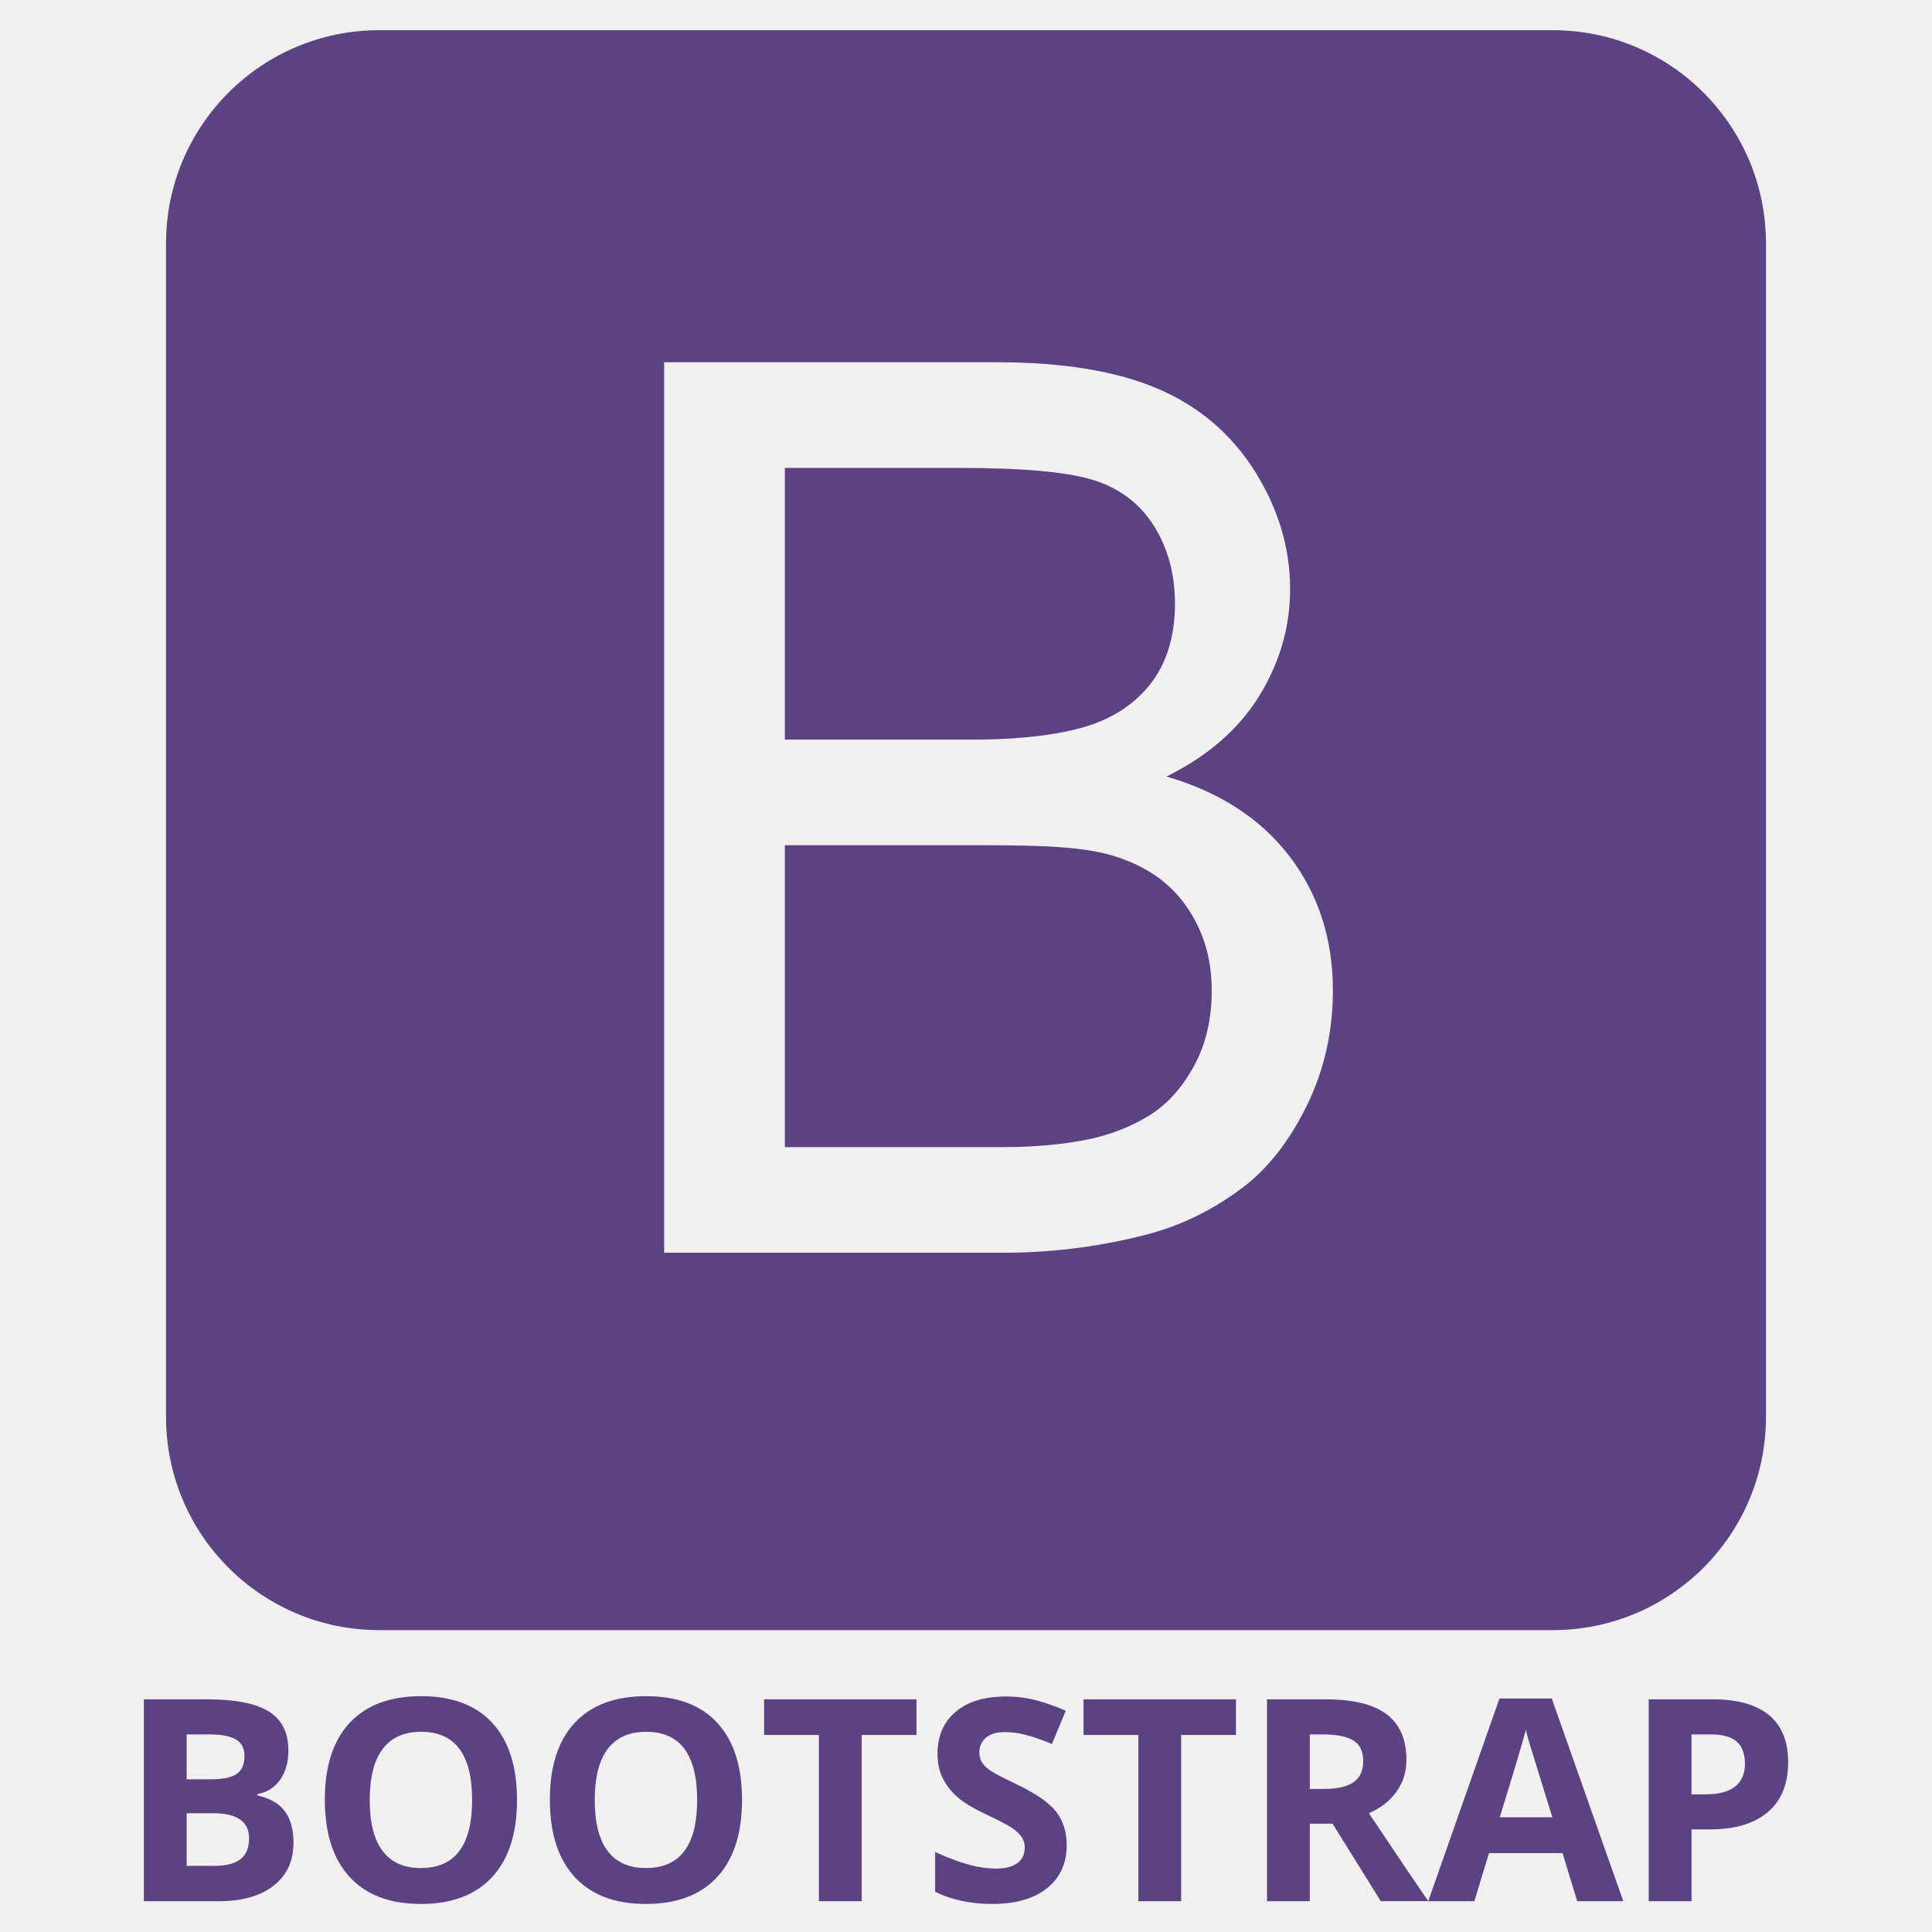
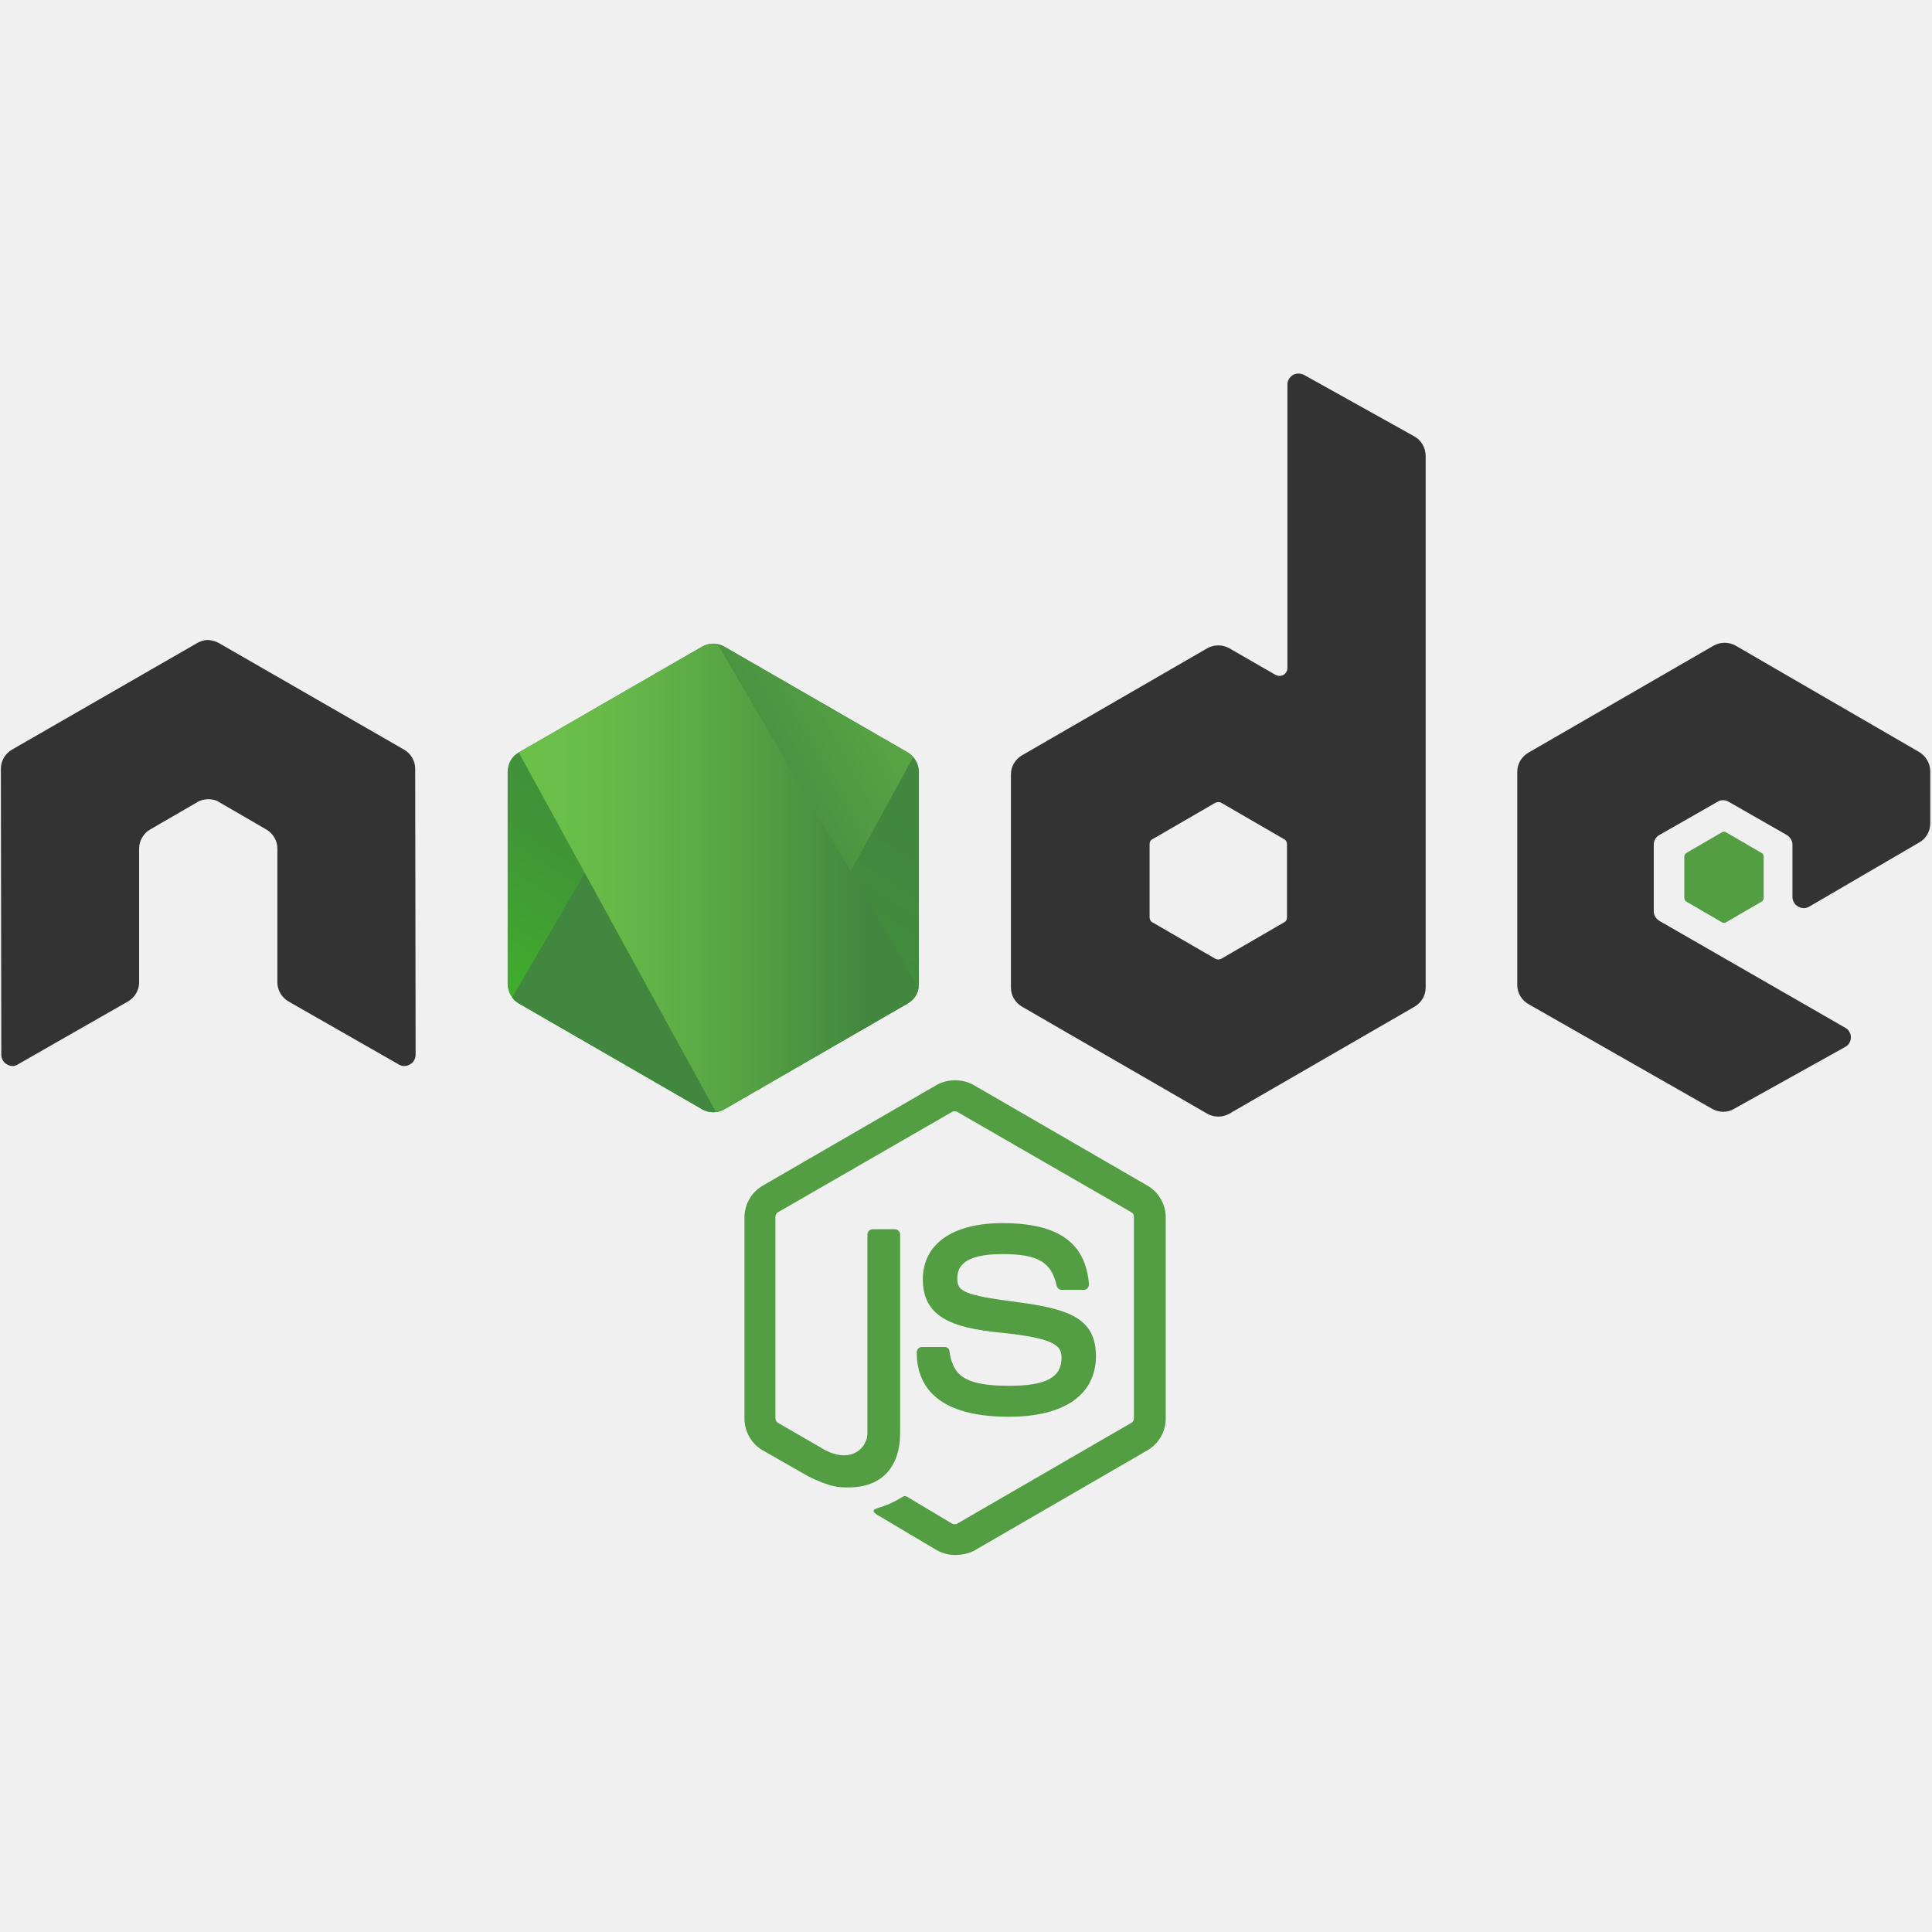
- <svg xmlns="http://www.w3.org/2000/svg" viewBox="0 0 128 128" id="bootstrap">
-   <path fill="#5B4282" d="M9.531 112.586h4.161c1.896 0 3.273.27 4.129.81.857.54 1.285 1.398 1.285 2.575 0 .799-.188 1.454-.563 1.966s-.874.82-1.496.924v.091c.848.189 1.459.543 1.834 1.061s.563 1.207.563 2.067c0 1.22-.44 2.171-1.322 2.854-.881.683-2.078 1.024-3.59 1.024h-5.001v-13.372zm2.835 5.296h1.646c.768 0 1.325-.119 1.669-.356.345-.238.517-.631.517-1.18 0-.512-.187-.879-.562-1.102s-.968-.334-1.779-.334h-1.491v2.972zm0 2.25v3.485h1.848c.78 0 1.356-.149 1.729-.448s.558-.756.558-1.372c0-1.109-.793-1.665-2.378-1.665h-1.757zM34.252 119.254c0 2.213-.549 3.915-1.646 5.104s-2.67 1.784-4.719 1.784-3.622-.595-4.719-1.784c-1.098-1.189-1.646-2.896-1.646-5.122s.55-3.925 1.651-5.099 2.678-1.761 4.733-1.761 3.626.592 4.715 1.774c1.087 1.183 1.631 2.885 1.631 5.104zm-9.758 0c0 1.494.283 2.619.851 3.375.567.756 1.414 1.134 2.542 1.134 2.262 0 3.393-1.503 3.393-4.509 0-3.012-1.125-4.518-3.375-4.518-1.128 0-1.979.379-2.552 1.139s-.859 1.885-.859 3.379zM49.161 119.254c0 2.213-.549 3.915-1.646 5.104s-2.67 1.784-4.719 1.784-3.622-.595-4.719-1.784c-1.098-1.189-1.646-2.896-1.646-5.122s.55-3.925 1.651-5.099 2.678-1.761 4.733-1.761 3.626.592 4.715 1.774c1.086 1.183 1.631 2.885 1.631 5.104zm-9.759 0c0 1.494.283 2.619.851 3.375.567.756 1.414 1.134 2.542 1.134 2.262 0 3.393-1.503 3.393-4.509 0-3.012-1.125-4.518-3.375-4.518-1.128 0-1.979.379-2.552 1.139s-.859 1.885-.859 3.379zM57.09 125.958h-2.835v-11.012h-3.631v-2.36h10.097v2.36h-3.631v11.012zM70.671 122.245c0 1.208-.434 2.159-1.303 2.854-.869.695-2.078 1.043-3.626 1.043-1.427 0-2.689-.269-3.786-.805v-2.634c.902.402 1.666.686 2.291.851s1.196.247 1.715.247c.622 0 1.099-.119 1.431-.356.333-.238.499-.591.499-1.061 0-.262-.073-.495-.219-.7-.146-.204-.361-.401-.645-.59s-.861-.491-1.733-.905c-.817-.384-1.43-.753-1.838-1.107-.409-.354-.735-.765-.979-1.234-.244-.47-.366-1.019-.366-1.646 0-1.183.401-2.113 1.203-2.79s1.91-1.015 3.325-1.015c.695 0 1.358.082 1.989.247.631.165 1.291.396 1.98.695l-.915 2.204c-.713-.292-1.303-.497-1.77-.613-.467-.116-.925-.174-1.376-.174-.537 0-.948.125-1.235.375-.287.25-.43.576-.43.979 0 .25.058.468.174.654.116.186.3.366.553.54.253.174.852.486 1.797.938 1.25.598 2.107 1.197 2.57 1.797s.694 1.334.694 2.206zM78.254 125.958h-2.835v-11.012h-3.631v-2.36h10.097v2.36h-3.631v11.012zM86.778 120.827v5.131h-2.835v-13.372h3.896c1.817 0 3.161.331 4.033.992.872.662 1.308 1.667 1.308 3.014 0 .787-.216 1.486-.649 2.099s-1.046 1.093-1.838 1.44c2.012 3.006 3.323 4.948 3.933 5.826h-3.146l-3.192-5.131h-1.51zm0-2.305h.915c.896 0 1.558-.149 1.985-.448s.64-.769.64-1.409c0-.634-.218-1.085-.654-1.354-.436-.268-1.111-.402-2.026-.402h-.86v3.613zM104.494 125.958l-.97-3.183h-4.875l-.97 3.183h-3.055l4.719-13.426h3.466l4.738 13.426h-3.053zm-1.647-5.561c-.896-2.884-1.401-4.515-1.514-4.893-.113-.378-.193-.677-.242-.896-.201.78-.777 2.71-1.729 5.789h3.485zM118.469 116.757c0 1.439-.45 2.54-1.349 3.301-.899.763-2.178 1.144-3.837 1.144h-1.216v4.756h-2.835v-13.372h4.271c1.622 0 2.855.349 3.7 1.047.844.699 1.266 1.74 1.266 3.124zm-6.402 2.122h.933c.872 0 1.524-.172 1.957-.517.433-.345.649-.846.649-1.504 0-.665-.182-1.156-.544-1.473-.363-.317-.932-.476-1.706-.476h-1.29v3.97zM73.951 56.759c-1.983-.653-4.838-.759-8.565-.759h-13.386v20h14.424c2.502 0 4.259-.249 5.271-.437 1.783-.318 3.274-.93 4.472-1.676 1.198-.744 2.183-1.869 2.955-3.293.771-1.424 1.158-3.087 1.158-4.951 0-2.184-.559-3.98-1.677-5.59-1.117-1.611-2.668-2.642-4.652-3.294zM71.895 48.147c1.97-.586 3.455-1.646 4.452-3.003.999-1.357 1.498-3.103 1.498-5.154 0-1.943-.466-3.675-1.398-5.154-.932-1.478-2.263-2.481-3.992-3.027-1.732-.544-4.7-.809-8.906-.809h-11.549v18h12.507c3.435 0 5.897-.399 7.388-.853zM117 16.126c0-7.802-6.325-14.126-14.127-14.126h-77.746c-7.802 0-14.127 6.324-14.127 14.126v77.748c0 7.802 6.325 14.126 14.127 14.126h77.746c7.802 0 14.127-6.324 14.127-14.126v-77.748zm-30.43 57.144c-1.157 2.356-2.589 4.173-4.292 5.451-1.704 1.277-3.841 2.446-6.41 3.098-2.569.653-5.717 1.181-9.444 1.181h-22.424v-59h22.065c4.473 0 8.059.62 10.761 1.804 2.703 1.185 4.818 3.021 6.351 5.483 1.53 2.463 2.296 5.046 2.296 7.735 0 2.502-.68 4.861-2.036 7.071-1.358 2.21-3.408 3.995-6.15 5.352 3.54 1.038 6.263 2.811 8.166 5.313 1.903 2.503 2.855 5.458 2.855 8.866-.001 2.742-.579 5.291-1.738 7.646z" />
+ <svg xmlns="http://www.w3.org/2000/svg" xmlns:xlink="http://www.w3.org/1999/xlink" width="800px" height="800px" viewBox="0 -99 512 512" preserveAspectRatio="xMidYMid">
+   <defs>
+     <linearGradient x1="68.188%" y1="17.487%" x2="27.823%" y2="89.755%" id="b">
+       <stop stop-color="#41873F" offset="0%" />
+       <stop stop-color="#418B3D" offset="32.88%" />
+       <stop stop-color="#419637" offset="63.52%" />
+       <stop stop-color="#3FA92D" offset="93.19%" />
+       <stop stop-color="#3FAE2A" offset="100%" />
+     </linearGradient>
+     <path id="a" d="M57.903 1.85a5.957 5.957 0 0 0-5.894 0L3.352 29.933c-1.85 1.04-2.89 3.005-2.89 5.085v56.286c0 2.08 1.156 4.045 2.89 5.085l48.657 28.085a5.957 5.957 0 0 0 5.894 0l48.658-28.085c1.849-1.04 2.89-3.005 2.89-5.085V35.019c0-2.08-1.157-4.045-2.89-5.085L57.903 1.85z" />
+     <linearGradient x1="43.277%" y1="55.169%" x2="159.245%" y2="-18.306%" id="d">
+       <stop stop-color="#41873F" offset="13.76%" />
+       <stop stop-color="#54A044" offset="40.32%" />
+       <stop stop-color="#66B848" offset="71.36%" />
+       <stop stop-color="#6CC04A" offset="90.81%" />
+     </linearGradient>
+     <linearGradient x1="-4413.77%" y1="13.43%" x2="5327.93%" y2="13.43%" id="e">
+       <stop stop-color="#6CC04A" offset="9.192%" />
+       <stop stop-color="#66B848" offset="28.64%" />
+       <stop stop-color="#54A044" offset="59.68%" />
+       <stop stop-color="#41873F" offset="86.24%" />
+     </linearGradient>
+     <linearGradient x1="-4.389%" y1="49.997%" x2="101.499%" y2="49.997%" id="f">
+       <stop stop-color="#6CC04A" offset="9.192%" />
+       <stop stop-color="#66B848" offset="28.64%" />
+       <stop stop-color="#54A044" offset="59.68%" />
+       <stop stop-color="#41873F" offset="86.24%" />
+     </linearGradient>
+     <linearGradient x1="-9713.77%" y1="36.21%" x2="27.93%" y2="36.21%" id="g">
+       <stop stop-color="#6CC04A" offset="9.192%" />
+       <stop stop-color="#66B848" offset="28.64%" />
+       <stop stop-color="#54A044" offset="59.68%" />
+       <stop stop-color="#41873F" offset="86.24%" />
+     </linearGradient>
+     <linearGradient x1="-103.861%" y1="50.275%" x2="100.797%" y2="50.275%" id="h">
+       <stop stop-color="#6CC04A" offset="9.192%" />
+       <stop stop-color="#66B848" offset="28.64%" />
+       <stop stop-color="#54A044" offset="59.68%" />
+       <stop stop-color="#41873F" offset="86.24%" />
+     </linearGradient>
+     <linearGradient x1="130.613%" y1="-211.069%" x2="4.393%" y2="201.605%" id="i">
+       <stop stop-color="#41873F" offset="0%" />
+       <stop stop-color="#418B3D" offset="32.88%" />
+       <stop stop-color="#419637" offset="63.52%" />
+       <stop stop-color="#3FA92D" offset="93.19%" />
+       <stop stop-color="#3FAE2A" offset="100%" />
+     </linearGradient>
+   </defs>
+   <g fill="none">
+     <path d="M253.11 313.094c-1.733 0-3.351-.462-4.854-1.271l-15.371-9.13c-2.312-1.272-1.156-1.734-.462-1.965 3.12-1.04 3.698-1.272 6.934-3.12.347-.232.81-.116 1.156.115l11.789 7.05c.462.231 1.04.231 1.386 0l46.115-26.698c.462-.231.694-.694.694-1.271v-53.28c0-.579-.232-1.04-.694-1.272l-46.115-26.582c-.462-.232-1.04-.232-1.386 0l-46.115 26.582c-.462.231-.694.809-.694 1.271v53.28c0 .463.232 1.04.694 1.272l12.598 7.281c6.819 3.467 11.095-.578 11.095-4.623v-52.587c0-.693.578-1.387 1.387-1.387h5.894c.694 0 1.387.578 1.387 1.387v52.587c0 9.13-4.97 14.447-13.638 14.447-2.658 0-4.738 0-10.633-2.89l-12.135-6.934c-3.005-1.733-4.854-4.97-4.854-8.437v-53.28c0-3.467 1.849-6.704 4.854-8.437l46.114-26.698c2.89-1.618 6.82-1.618 9.709 0l46.114 26.698c3.005 1.733 4.855 4.97 4.855 8.437v53.28c0 3.467-1.85 6.704-4.855 8.437l-46.114 26.698c-1.503.694-3.236 1.04-4.854 1.04zm14.216-36.637c-20.225 0-24.386-9.246-24.386-17.105 0-.694.578-1.387 1.387-1.387h6.01c.693 0 1.271.462 1.271 1.156.925 6.125 3.583 9.13 15.834 9.13 9.708 0 13.87-2.196 13.87-7.397 0-3.005-1.157-5.2-16.297-6.703-12.598-1.272-20.457-4.045-20.457-14.1 0-9.362 7.86-14.91 21.035-14.91 14.793 0 22.075 5.086 23 16.18 0 .348-.116.694-.347 1.041-.232.231-.578.462-.925.462h-6.01c-.578 0-1.156-.462-1.271-1.04-1.387-6.356-4.97-8.437-14.447-8.437-10.633 0-11.905 3.699-11.905 6.472 0 3.352 1.503 4.392 15.834 6.241 14.216 1.85 20.92 4.508 20.92 14.447-.116 10.171-8.437 15.95-23.116 15.95z" fill="#539E43" />
+     <path d="M110.028 104.712c0-2.08-1.156-4.046-3.005-5.086l-49.004-28.2c-.81-.463-1.734-.694-2.658-.81h-.463c-.924 0-1.849.347-2.658.81l-49.004 28.2c-1.85 1.04-3.005 3.005-3.005 5.086l.116 75.817c0 1.04.578 2.08 1.502 2.543.925.578 2.08.578 2.89 0l29.125-16.643c1.849-1.04 3.005-3.005 3.005-5.085v-35.482c0-2.08 1.155-4.045 3.005-5.085l12.366-7.166c.925-.578 1.965-.81 3.005-.81 1.04 0 2.08.232 2.89.81l12.366 7.166c1.85 1.04 3.005 3.004 3.005 5.085v35.482c0 2.08 1.156 4.045 3.005 5.085l29.125 16.643c.925.578 2.08.578 3.005 0 .925-.463 1.503-1.503 1.503-2.543l-.116-75.817zM345.571.347c-.924-.463-2.08-.463-2.89 0-.924.578-1.502 1.502-1.502 2.542v75.125c0 .693-.346 1.386-1.04 1.849-.693.346-1.387.346-2.08 0l-12.251-7.05a5.957 5.957 0 0 0-5.895 0l-49.004 28.316c-1.849 1.04-3.005 3.005-3.005 5.085v56.516c0 2.08 1.156 4.046 3.005 5.086l49.004 28.316a5.957 5.957 0 0 0 5.895 0l49.004-28.316c1.849-1.04 3.005-3.005 3.005-5.086V21.844c0-2.196-1.156-4.16-3.005-5.201L345.572.347zm-4.507 143.776c0 .578-.231 1.04-.694 1.271l-16.758 9.708a1.714 1.714 0 0 1-1.503 0l-16.758-9.708c-.463-.231-.694-.809-.694-1.271v-19.417c0-.578.231-1.04.694-1.271l16.758-9.709a1.714 1.714 0 0 1 1.503 0l16.758 9.709c.463.23.694.809.694 1.271v19.417zM508.648 124.244c1.85-1.04 2.89-3.005 2.89-5.086v-13.753c0-2.08-1.156-4.045-2.89-5.085l-48.657-28.2a5.957 5.957 0 0 0-5.894 0l-49.004 28.315c-1.85 1.04-3.005 3.005-3.005 5.086v56.516c0 2.08 1.155 4.045 3.005 5.085l48.657 27.738c1.85 1.04 4.045 1.04 5.779 0L489 178.45c.925-.463 1.503-1.503 1.503-2.543 0-1.04-.578-2.08-1.503-2.543l-49.235-28.316c-.924-.577-1.502-1.502-1.502-2.542v-17.683c0-1.04.578-2.08 1.502-2.543l15.372-8.784a2.821 2.821 0 0 1 3.005 0l15.371 8.784c.925.578 1.503 1.502 1.503 2.543v13.869c0 1.04.578 2.08 1.502 2.542.925.578 2.08.578 3.005 0l29.125-16.99z" fill="#333" />
+     <path d="M456.293 121.586a1.05 1.05 0 0 1 1.155 0l9.362 5.432c.347.23.578.577.578 1.04v10.864c0 .462-.231.809-.578 1.04l-9.362 5.432a1.05 1.05 0 0 1-1.155 0l-9.362-5.432c-.347-.231-.578-.578-.578-1.04v-10.864c0-.463.231-.81.578-1.04l9.362-5.432z" fill="#539E43" />
+     <g transform="translate(134.068 70.501)">
+       <mask id="c" fill="#ffffff">
+         <use xlink:href="#a" />
+       </mask>
+       <use fill="url(#b)" xlink:href="#a" />
+       <g mask="url(#c)">
+         <path d="M51.893 1.85L3.121 29.933C1.27 30.974 0 32.94 0 35.02v56.286c0 1.387.578 2.658 1.502 3.698L56.285 1.156c-1.387-.231-3.005-.116-4.392.693zM56.632 125.053c.462-.116.925-.347 1.387-.578l48.773-28.085c1.85-1.04 3.005-3.005 3.005-5.085V35.019c0-1.502-.694-3.005-1.734-4.045l-51.43 94.079z" />
+         <path d="M106.676 29.934L57.788 1.85a8.025 8.025 0 0 0-1.503-.578L1.502 95.12a6.082 6.082 0 0 0 1.619 1.387l48.888 28.085c1.387.809 3.005 1.04 4.507.577l51.432-94.078c-.347-.462-.81-.81-1.272-1.156z" fill="url(#d)" />
+       </g>
+       <g mask="url(#c)">
+         <path d="M109.797 91.305V35.019c0-2.08-1.271-4.045-3.12-5.085L57.786 1.85a5.106 5.106 0 0 0-1.848-.693l53.511 91.42c.231-.347.347-.809.347-1.271zM3.12 29.934C1.272 30.974 0 32.94 0 35.02v56.286c0 2.08 1.387 4.045 3.12 5.085l48.889 28.085c1.156.693 2.427.925 3.814.693L3.467 29.818l-.346.116z" />
+         <path fill="url(#e)" fill-rule="evenodd" d="M50.391.809l-.693.347h.924l-.231-.347z" transform="translate(0 -9.246)" />
+         <path d="M106.792 105.636c1.387-.809 2.427-2.196 2.89-3.698L56.053 10.402c-1.387-.231-2.89-.116-4.16.693L3.351 39.065l52.355 95.465a8.057 8.057 0 0 0 2.196-.693l48.889-28.2z" fill="url(#f)" fill-rule="evenodd" transform="translate(0 -9.246)" />
+         <path fill="url(#g)" fill-rule="evenodd" d="M111.3 104.712l-.347-.578v.809l.346-.231z" transform="translate(0 -9.246)" />
+         <path d="M106.792 105.636l-48.773 28.085a6.973 6.973 0 0 1-2.196.693l.925 1.734 54.089-31.32v-.694l-1.387-2.312c-.231 1.618-1.271 3.005-2.658 3.814z" fill="url(#h)" fill-rule="evenodd" transform="translate(0 -9.246)" />
+         <path d="M106.792 105.636l-48.773 28.085a6.973 6.973 0 0 1-2.196.693l.925 1.734 54.089-31.32v-.694l-1.387-2.312c-.231 1.618-1.271 3.005-2.658 3.814z" fill="url(#i)" fill-rule="evenodd" transform="translate(0 -9.246)" />
+       </g>
+     </g>
+   </g>
</svg>
